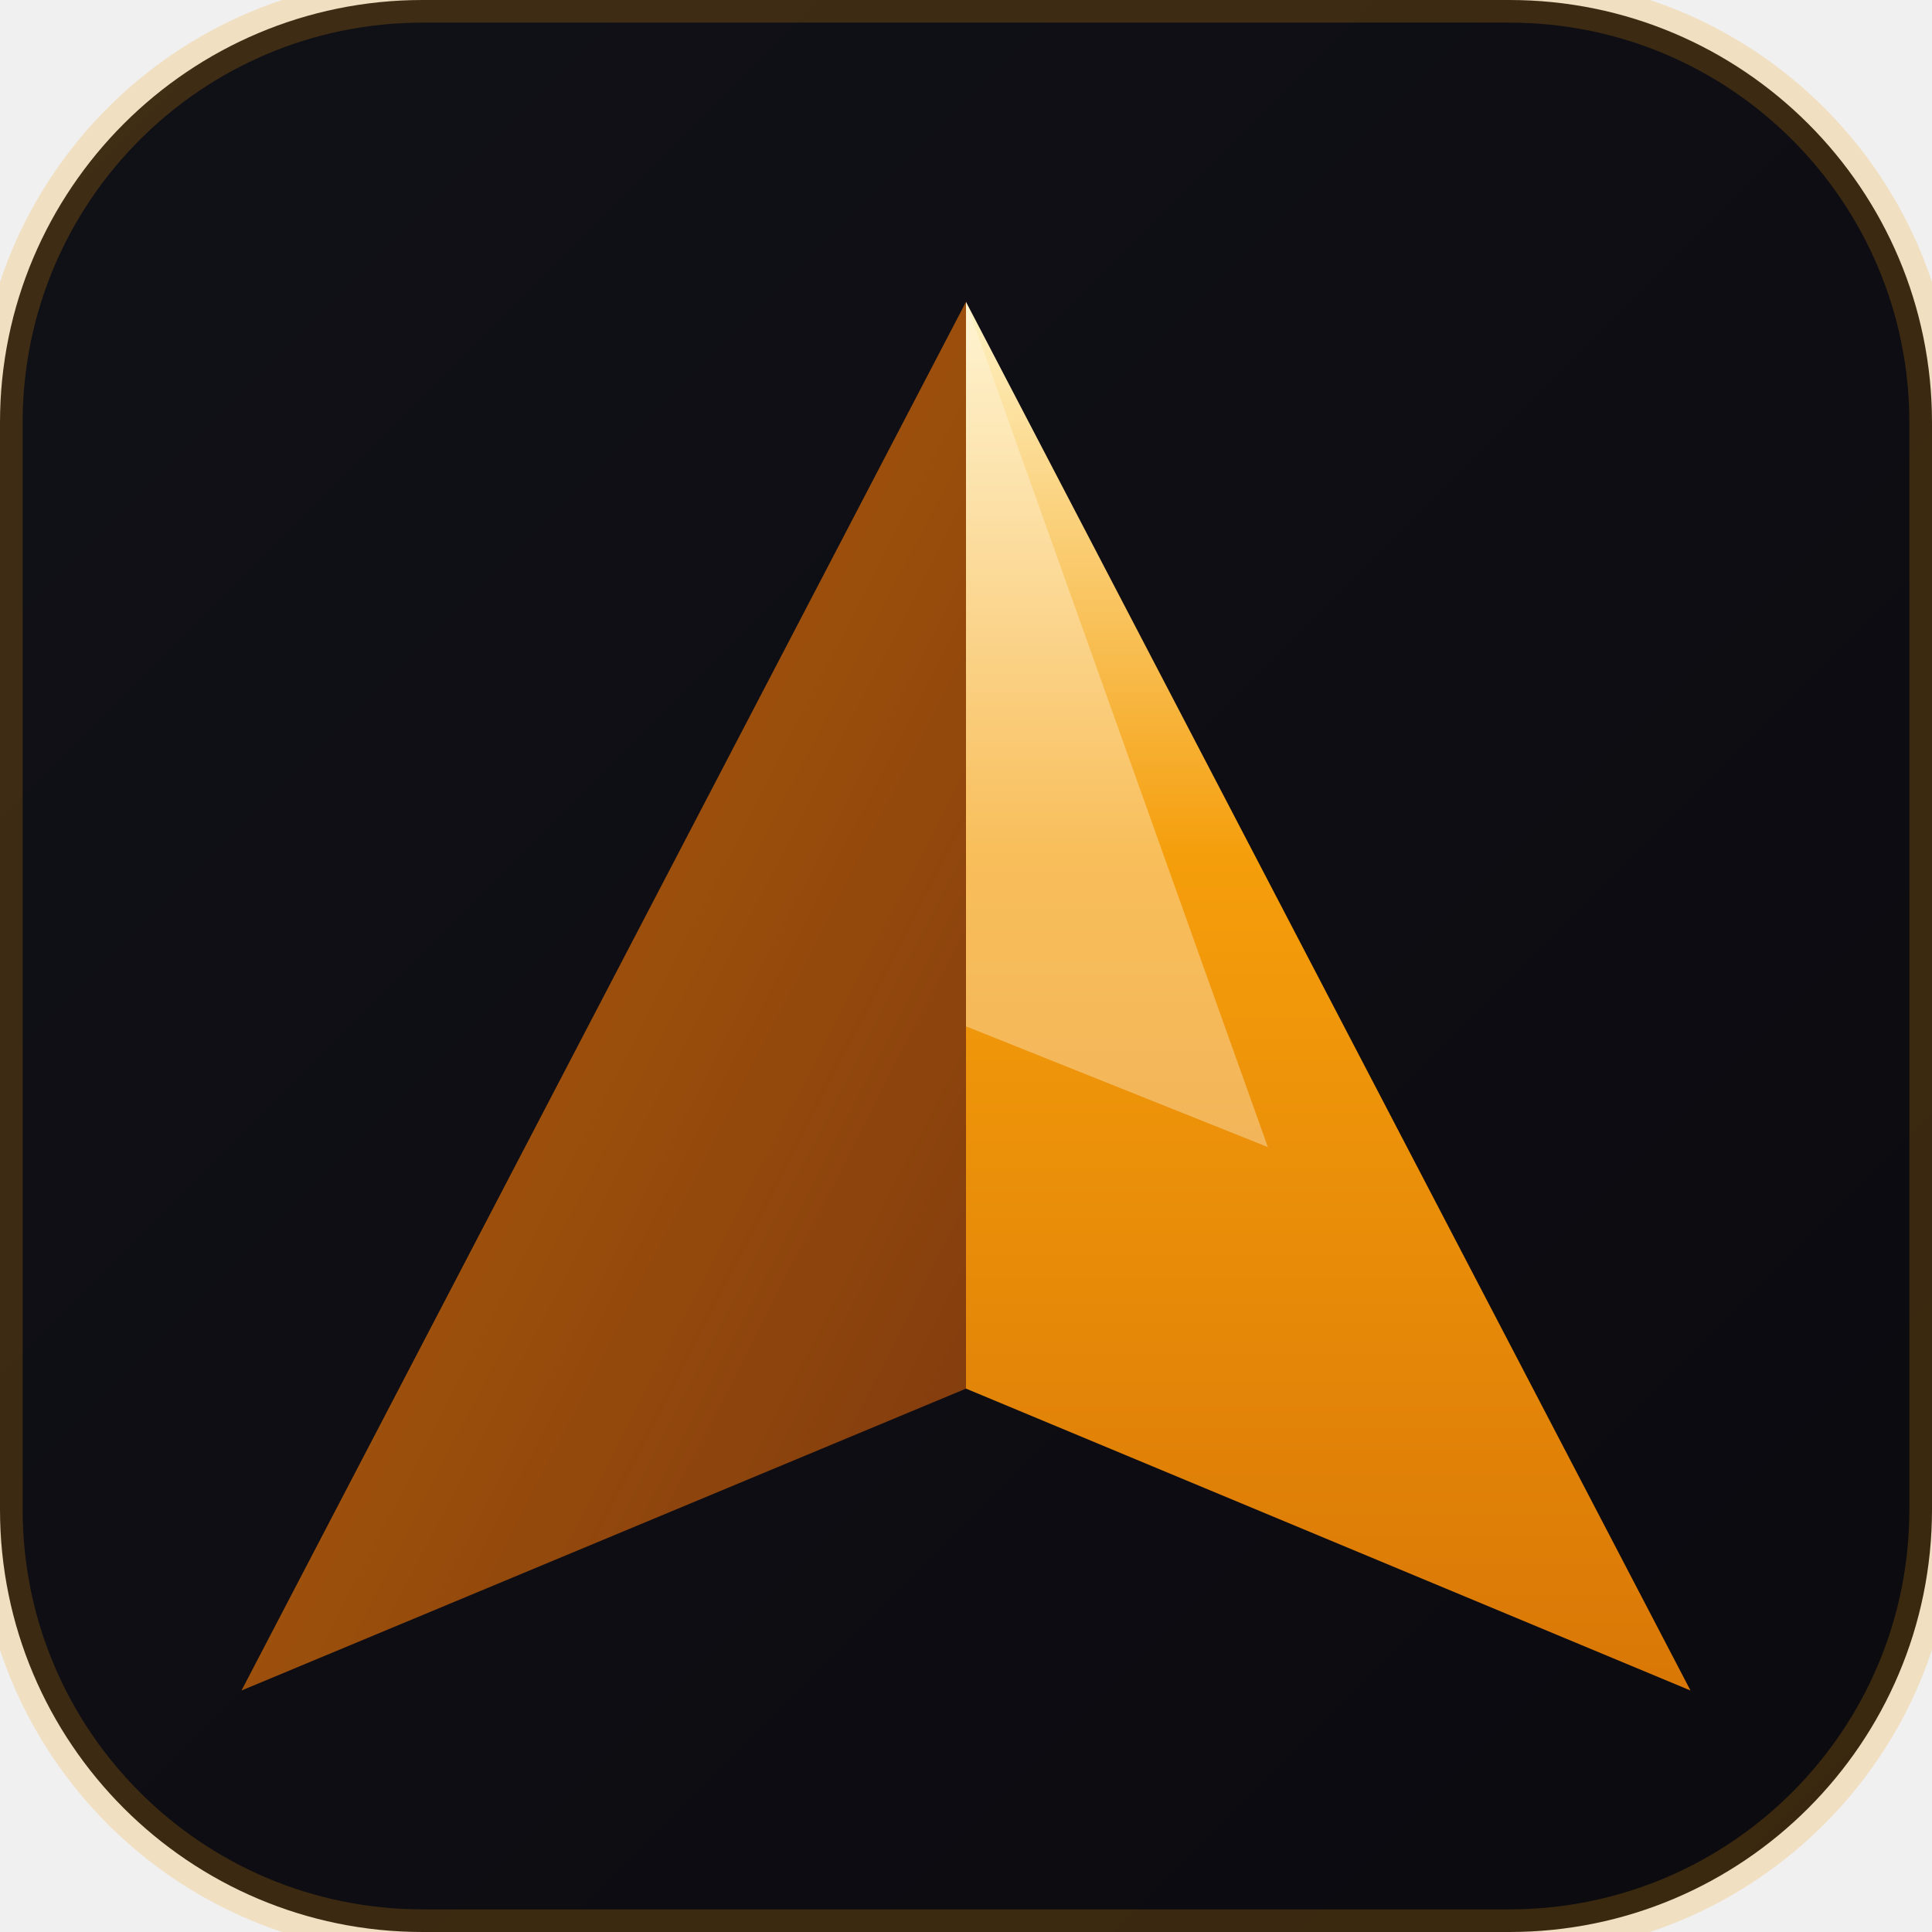
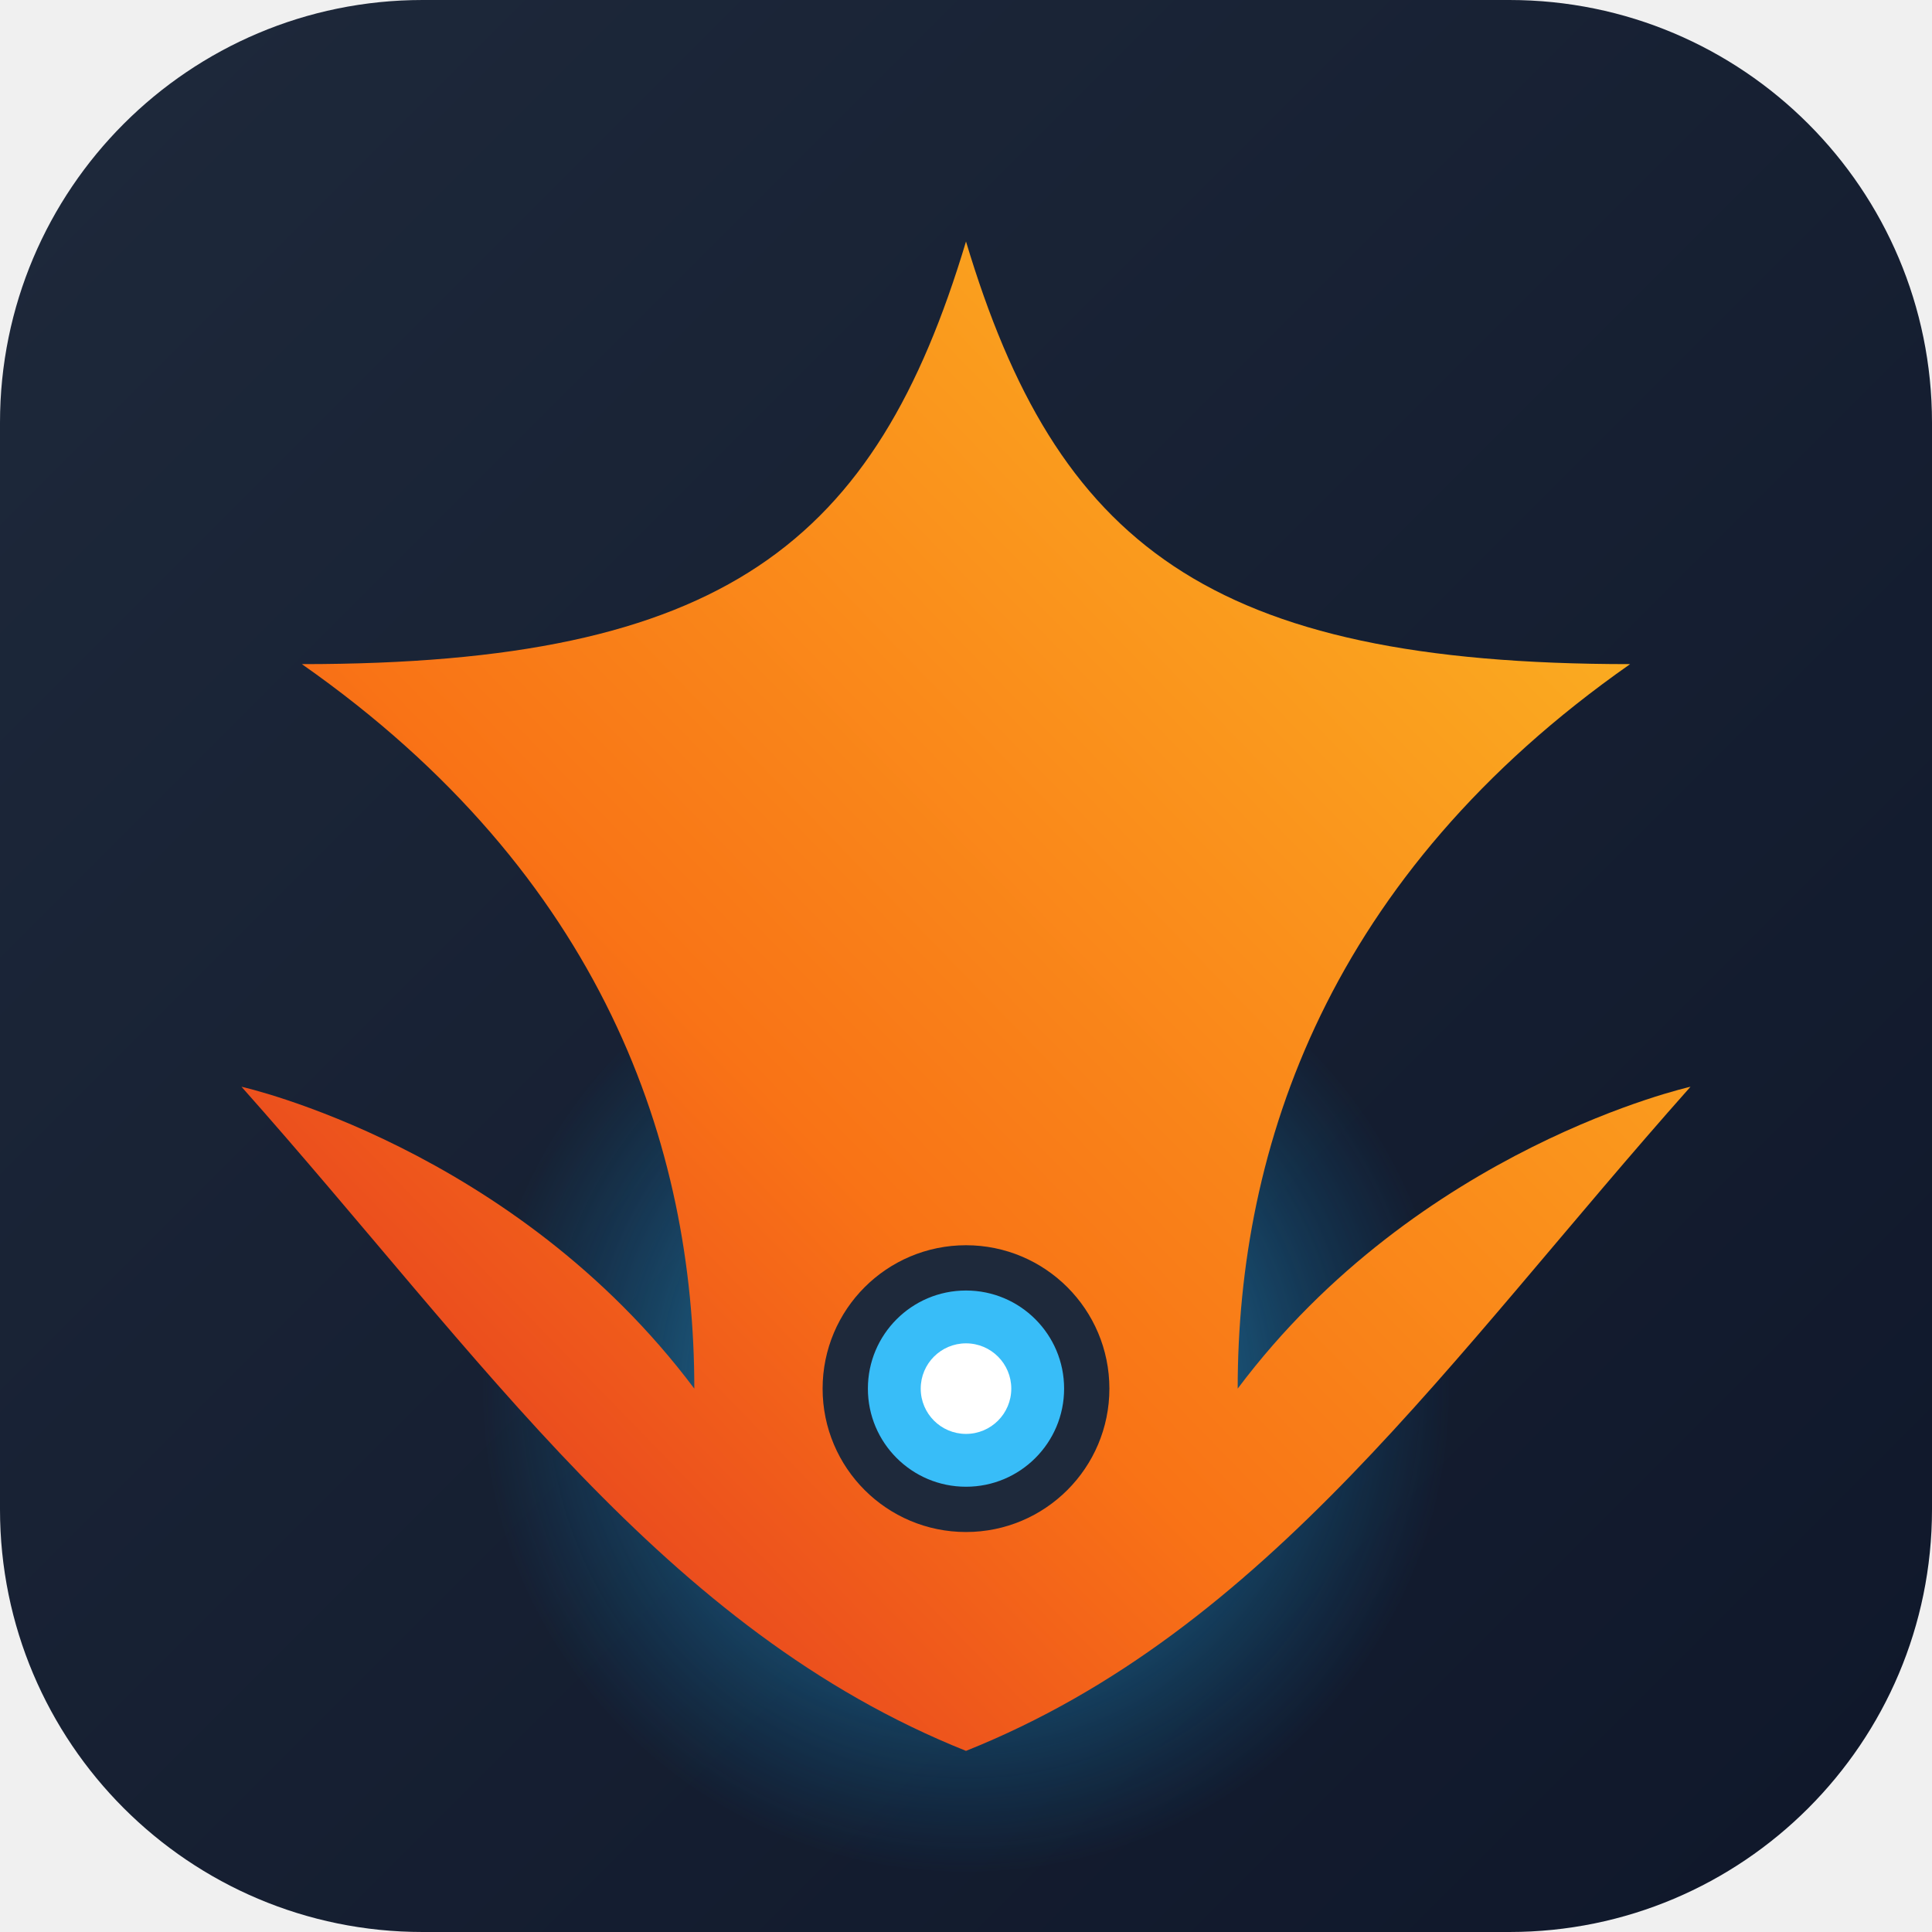
- <svg xmlns="http://www.w3.org/2000/svg" viewBox="0 0 32 32" fill="none">
+ <svg xmlns="http://www.w3.org/2000/svg" viewBox="0 0 64 64" width="100%" height="100%">
  <defs>
-     <linearGradient id="bgGrad" x1="0" y1="0" x2="1" y2="1">
-       <stop offset="0%" stop-color="#111118" />
-       <stop offset="100%" stop-color="#0a0a0f" />
+     <linearGradient id="fenixFlame" x1="0%" y1="100%" x2="100%" y2="0%">
+       <stop offset="0%" stop-color="#dc2626" />
+       <stop offset="40%" stop-color="#f97316" />
+       <stop offset="100%" stop-color="#fbbf24" />
    </linearGradient>
-     <linearGradient id="flameGrad" x1="0.5" y1="0" x2="0.5" y2="1">
-       <stop offset="0%" stop-color="#fef3c7" />
-       <stop offset="40%" stop-color="#f59e0b" />
-       <stop offset="100%" stop-color="#d97706" />
-     </linearGradient>
-     <linearGradient id="wingGrad" x1="0" y1="0" x2="1" y2="1">
-       <stop offset="0%" stop-color="#d97706" />
-       <stop offset="100%" stop-color="#92400e" />
+     <radialGradient id="plasmaGlow" cx="50%" cy="50%" r="50%">
+       <stop offset="0%" stop-color="#ffffff" />
+       <stop offset="25%" stop-color="#38bdf8" />
+       <stop offset="100%" stop-color="#0284c7" stop-opacity="0" />
+     </radialGradient>
+     <linearGradient id="bgDark" x1="0%" y1="0%" x2="100%" y2="100%">
+       <stop offset="0%" stop-color="#1e293b" />
+       <stop offset="100%" stop-color="#0f172a" />
    </linearGradient>
  </defs>
-   <rect width="32" height="32" rx="7" fill="url(#bgGrad)" />
-   <rect width="32" height="32" rx="7" stroke="#f59e0b" stroke-width="0.75" stroke-opacity="0.2" fill="none" />
-   <path d="M16 5 L16 23 L4 28 Z" fill="url(#wingGrad)" opacity="0.85" />
-   <path d="M16 5 L28 28 L16 23 Z" fill="url(#flameGrad)" />
-   <path d="M16 5 L21 19 L16 17 Z" fill="#fef9ee" opacity="0.35" />
+   <rect width="64" height="64" rx="14" fill="url(#bgDark)" />
+   <circle cx="32" cy="46" r="16" fill="url(#plasmaGlow)" opacity="0.6" />
+   <path d="M 32 8            C 35 18, 40 22, 54 22            C 44 29, 41 38, 41 46            C 47 38, 56 36, 56 36            C 48 45, 42 54, 32 58            C 22 54, 16 45, 8 36            C 8 36, 17 38, 23 46            C 23 38, 20 29, 10 22            C 24 22, 29 18, 32 8 Z" fill="url(#fenixFlame)" />
+   <circle cx="32" cy="46" r="4" fill="#38bdf8" stroke="#1e293b" stroke-width="1.5" />
+   <circle cx="32" cy="46" r="1.5" fill="#ffffff" />
</svg>
